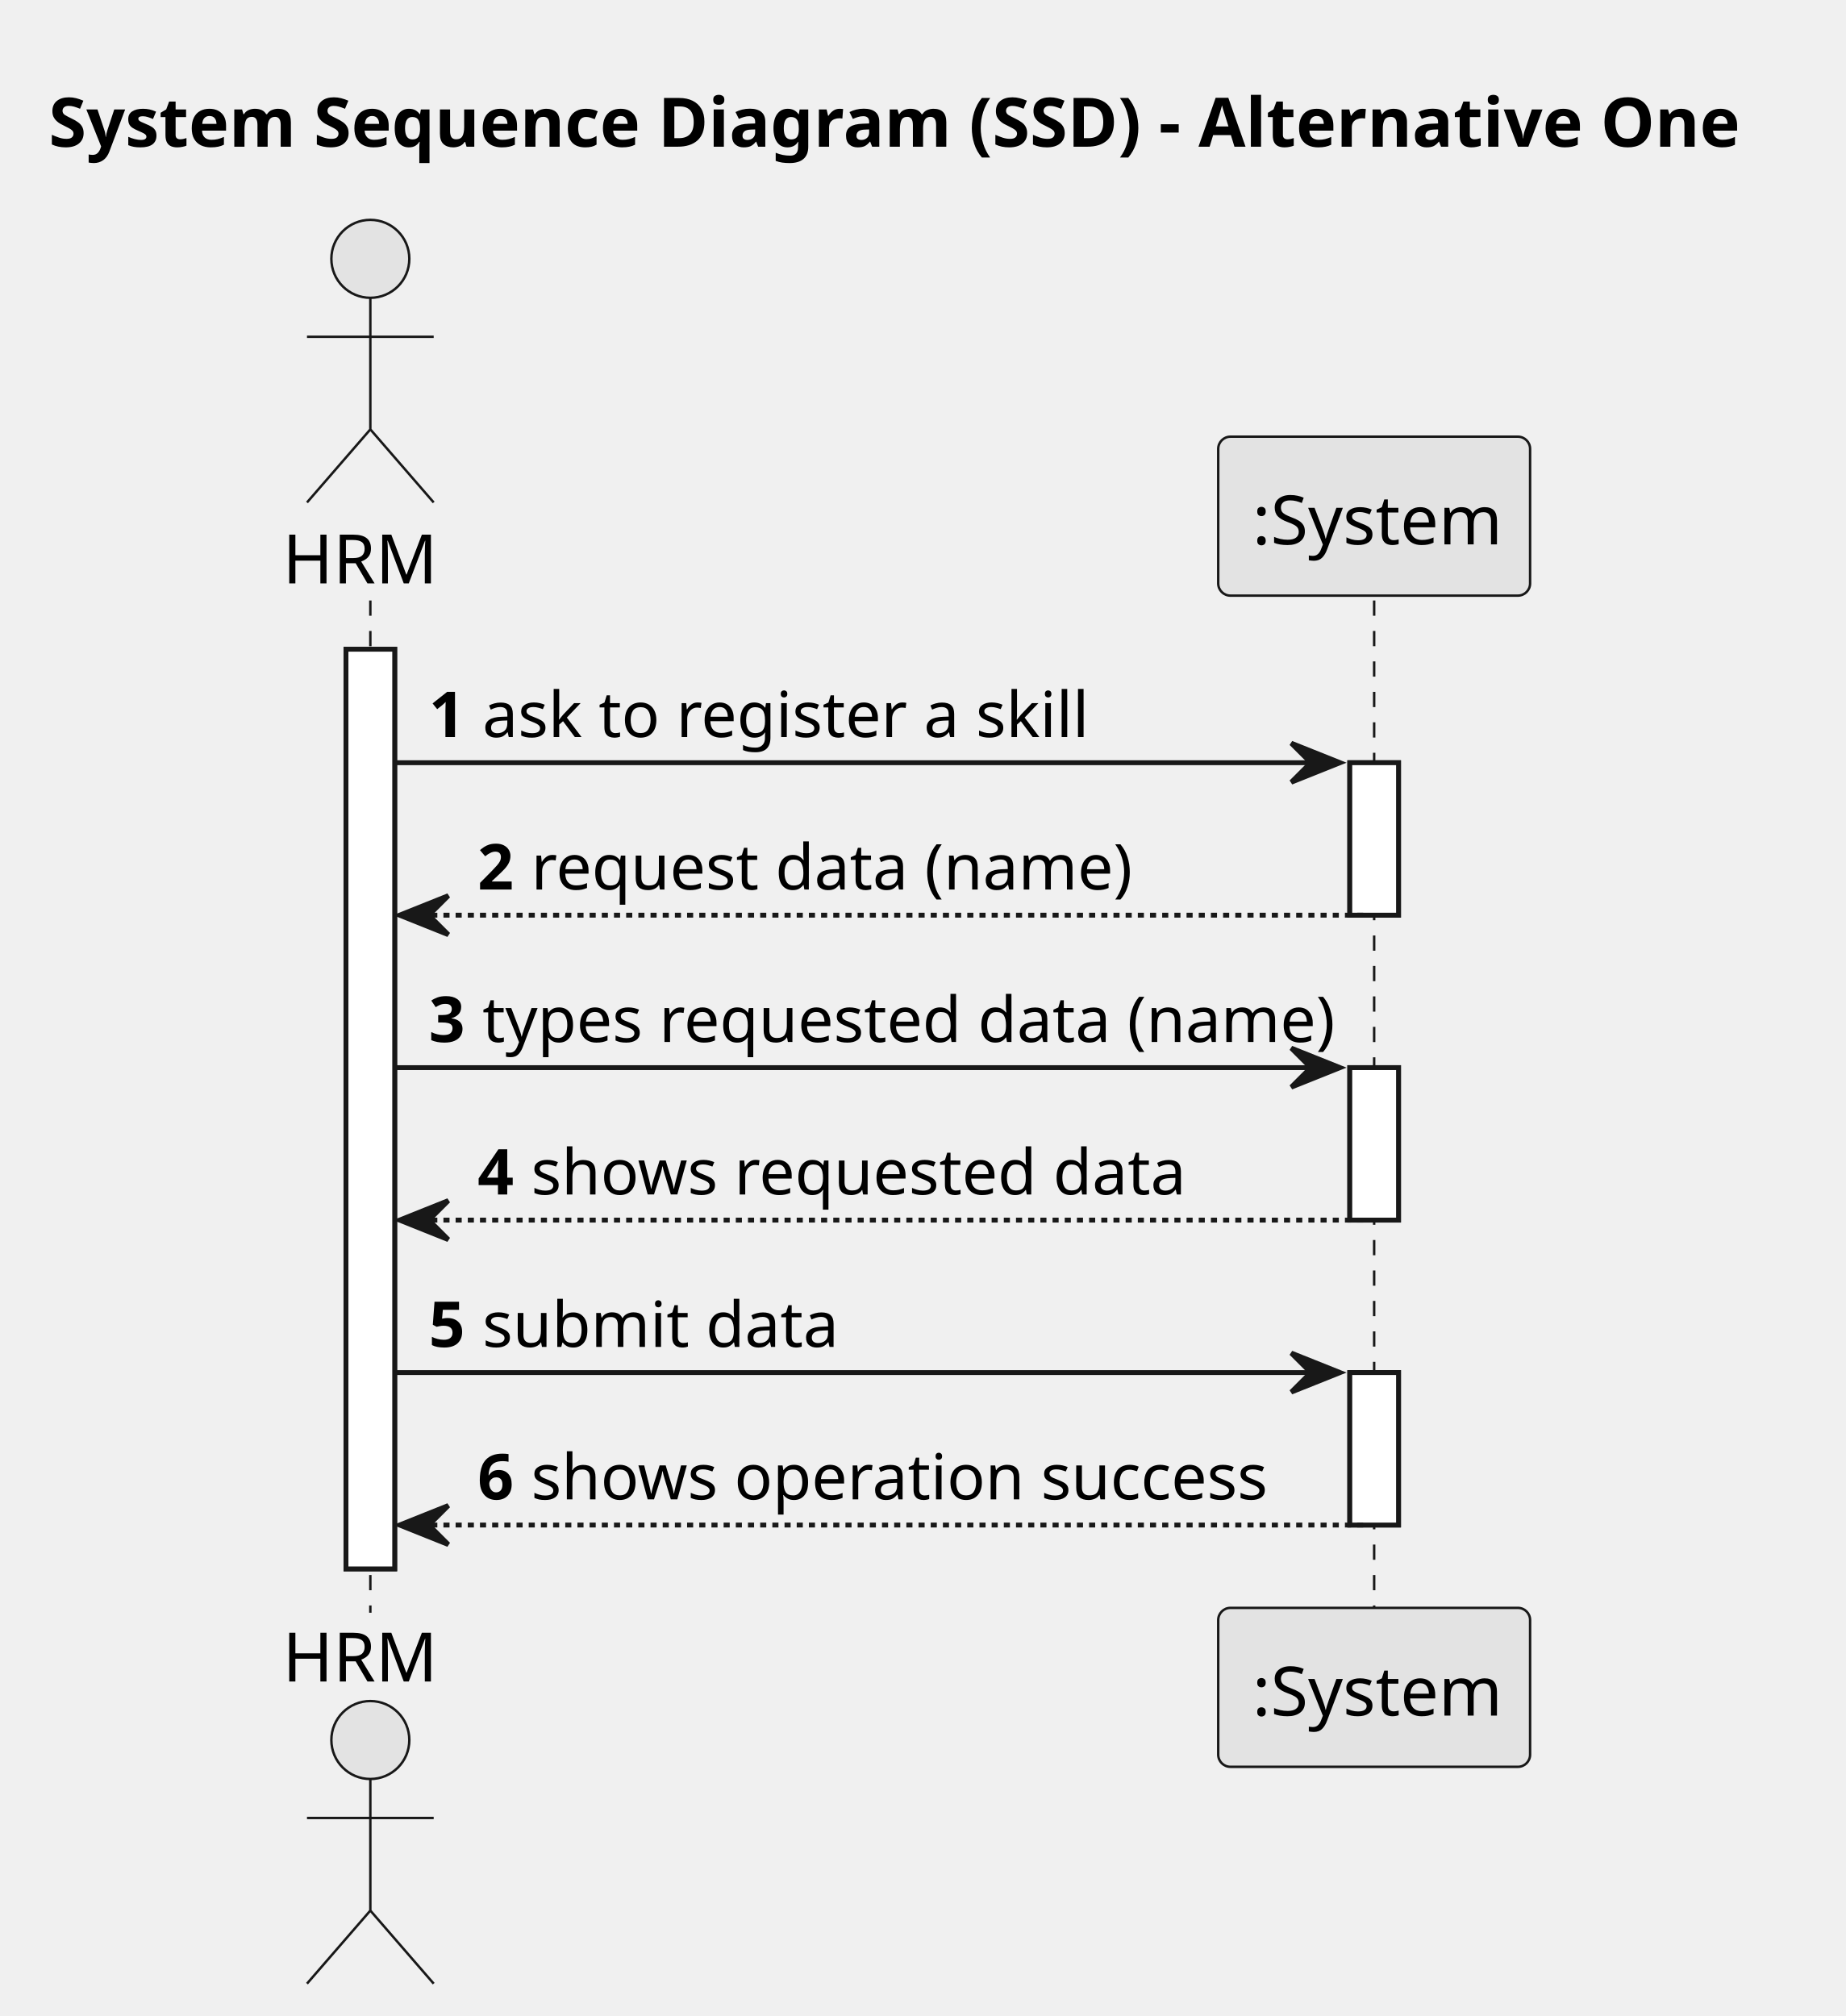
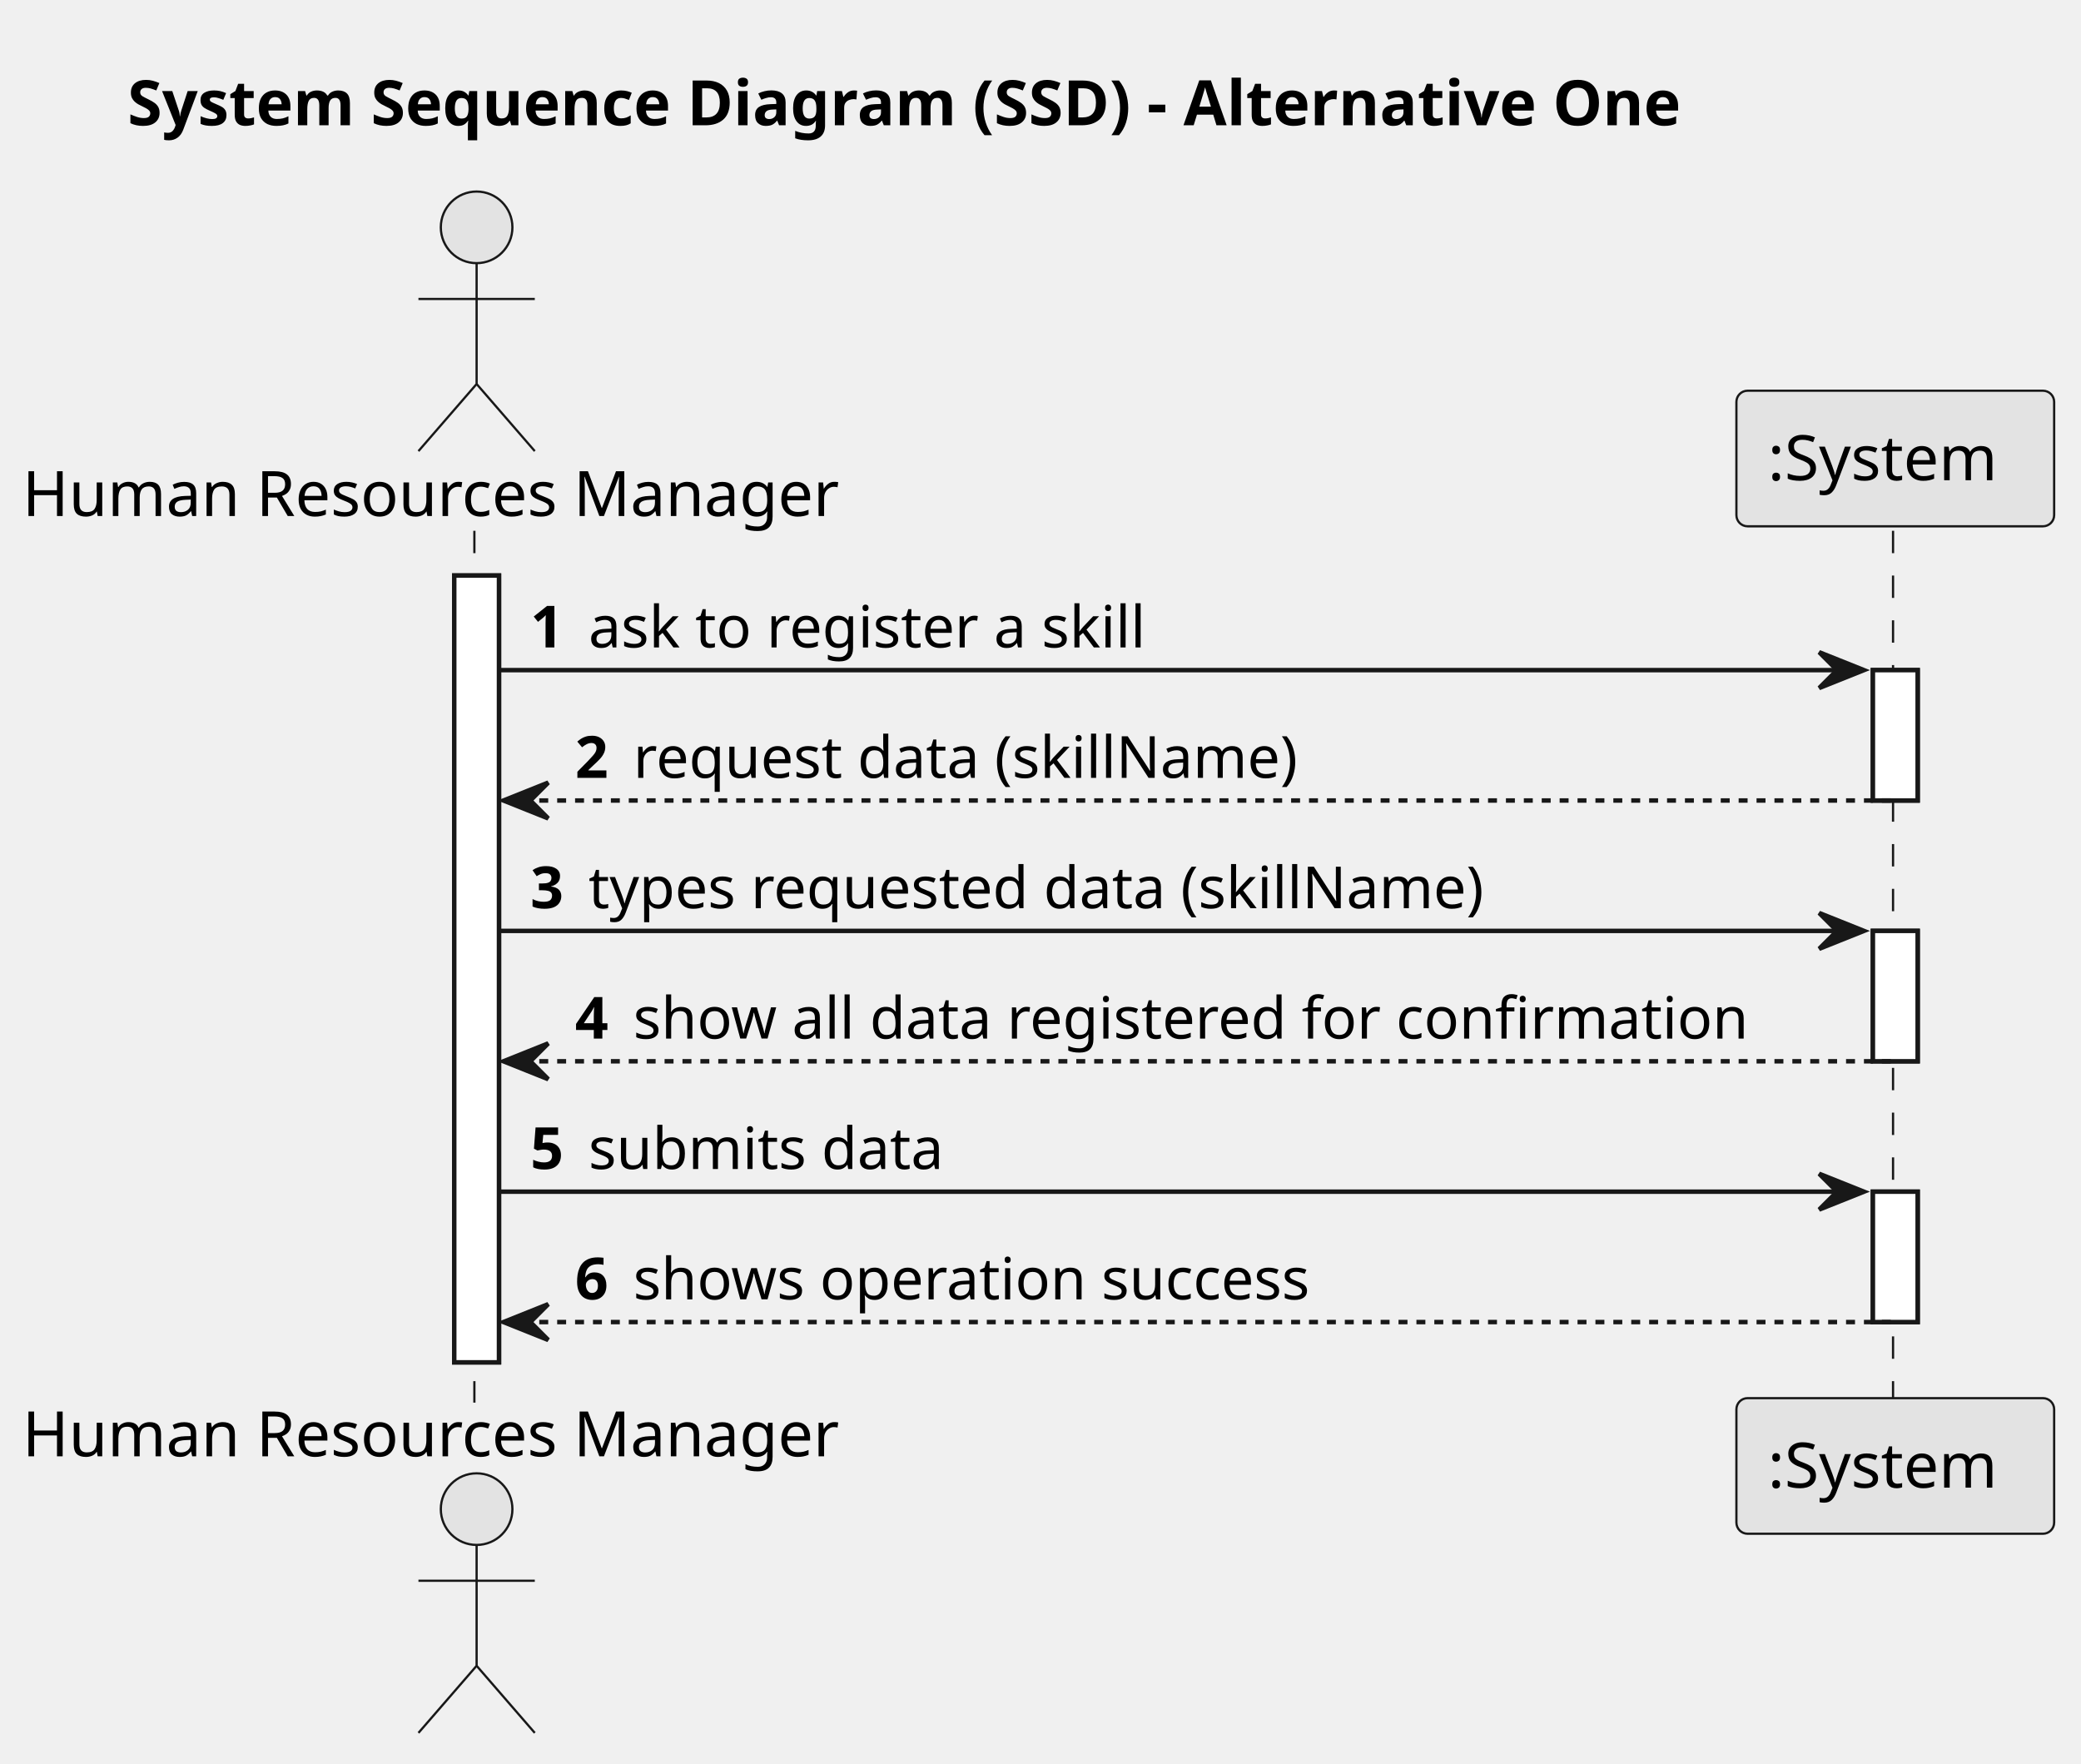
- <svg xmlns="http://www.w3.org/2000/svg" contentStyleType="text/css" height="662.4px" preserveAspectRatio="none" style="width:606px;height:662px;background:#FFFFFF;" version="1.1" viewBox="0 0 606 662" width="606.4px" zoomAndPan="magnify">
+ <svg xmlns="http://www.w3.org/2000/svg" contentStyleType="text/css" height="394px" preserveAspectRatio="none" style="width:465px;height:394px;background:#FFFFFF;" version="1.1" viewBox="0 0 465 394" width="465px" zoomAndPan="magnify">
  <defs />
  <g>
-     <text fill="#000000" font-family="sans-serif" font-size="22.4" font-weight="bold" lengthAdjust="spacing" textLength="561.6" x="16" y="48.172">System Sequence Diagram (SSD) - Alternative One</text>
-     <rect fill="#FFFFFF" height="301.994" style="stroke:#181818;stroke-width:1.6;" width="16" x="113.6" y="213.188" />
-     <rect fill="#FFFFFF" height="50.066" style="stroke:#181818;stroke-width:1.6;" width="16" x="443.2" y="250.453" />
-     <rect fill="#FFFFFF" height="50.066" style="stroke:#181818;stroke-width:1.6;" width="16" x="443.2" y="350.584" />
-     <rect fill="#FFFFFF" height="50.066" style="stroke:#181818;stroke-width:1.6;" width="16" x="443.2" y="450.716" />
-     <line style="stroke:#181818;stroke-width:0.8;stroke-dasharray:5.0,5.0;" x1="121.6" x2="121.6" y1="197.188" y2="529.581" />
-     <line style="stroke:#181818;stroke-width:0.8;stroke-dasharray:5.0,5.0;" x1="451.2" x2="451.2" y1="197.188" y2="529.581" />
-     <text fill="#000000" font-family="sans-serif" font-size="22.4" lengthAdjust="spacing" textLength="48" x="92.8" y="191.566">HRM</text>
-     <ellipse cx="121.6" cy="84.994" fill="#E3E3E3" rx="12.8" ry="12.8" style="stroke:#181818;stroke-width:0.8;" />
-     <path d="M121.6,97.794 L121.6,140.994 M100.8,110.594 L142.4,110.594 M121.6,140.994 L100.8,164.994 M121.6,140.994 L142.4,164.994 " fill="none" style="stroke:#181818;stroke-width:0.8;" />
-     <text fill="#000000" font-family="sans-serif" font-size="22.4" lengthAdjust="spacing" textLength="48" x="92.8" y="552.153">HRM</text>
-     <ellipse cx="121.6" cy="571.375" fill="#E3E3E3" rx="12.8" ry="12.8" style="stroke:#181818;stroke-width:0.8;" />
-     <path d="M121.6,584.175 L121.6,627.375 M100.8,596.975 L142.4,596.975 M121.6,627.375 L100.8,651.375 M121.6,627.375 L142.4,651.375 " fill="none" style="stroke:#181818;stroke-width:0.8;" />
-     <rect fill="#E3E3E3" height="52.194" rx="4" ry="4" style="stroke:#181818;stroke-width:0.8;" width="102.4" x="400" y="143.394" />
-     <text fill="#000000" font-family="sans-serif" font-size="22.4" lengthAdjust="spacing" textLength="80" x="411.2" y="178.766">:System</text>
-     <rect fill="#E3E3E3" height="52.194" rx="4" ry="4" style="stroke:#181818;stroke-width:0.8;" width="102.4" x="400" y="527.981" />
-     <text fill="#000000" font-family="sans-serif" font-size="22.4" lengthAdjust="spacing" textLength="80" x="411.2" y="563.353">:System</text>
-     <rect fill="#FFFFFF" height="301.994" style="stroke:#181818;stroke-width:1.6;" width="16" x="113.6" y="213.188" />
-     <rect fill="#FFFFFF" height="50.066" style="stroke:#181818;stroke-width:1.6;" width="16" x="443.2" y="250.453" />
-     <rect fill="#FFFFFF" height="50.066" style="stroke:#181818;stroke-width:1.6;" width="16" x="443.2" y="350.584" />
-     <rect fill="#FFFFFF" height="50.066" style="stroke:#181818;stroke-width:1.6;" width="16" x="443.2" y="450.716" />
-     <polygon fill="#181818" points="424,244.053,440,250.453,424,256.853,430.4,250.453" style="stroke:#181818;stroke-width:1.6;" />
-     <line style="stroke:#181818;stroke-width:1.6;" x1="129.6" x2="433.6" y1="250.453" y2="250.453" />
-     <text fill="#000000" font-family="sans-serif" font-size="20.8" font-weight="bold" lengthAdjust="spacing" textLength="11.2" x="140.8" y="242.033">1</text>
-     <text fill="#000000" font-family="sans-serif" font-size="20.8" lengthAdjust="spacing" textLength="193.6" x="158.4" y="242.033">ask to register a skill</text>
-     <polygon fill="#181818" points="147.2,294.119,131.2,300.519,147.2,306.919,140.8,300.519" style="stroke:#181818;stroke-width:1.6;" />
-     <line style="stroke:#181818;stroke-width:1.6;stroke-dasharray:2.0,2.0;" x1="137.6" x2="449.6" y1="300.519" y2="300.519" />
-     <text fill="#000000" font-family="sans-serif" font-size="20.8" font-weight="bold" lengthAdjust="spacing" textLength="11.2" x="156.8" y="292.098">2</text>
-     <text fill="#000000" font-family="sans-serif" font-size="20.8" lengthAdjust="spacing" textLength="185.6" x="174.4" y="292.098">request data (name)</text>
-     <polygon fill="#181818" points="424,344.184,440,350.584,424,356.984,430.4,350.584" style="stroke:#181818;stroke-width:1.6;" />
-     <line style="stroke:#181818;stroke-width:1.6;" x1="129.6" x2="433.6" y1="350.584" y2="350.584" />
-     <text fill="#000000" font-family="sans-serif" font-size="20.8" font-weight="bold" lengthAdjust="spacing" textLength="11.2" x="140.8" y="342.164">3</text>
-     <text fill="#000000" font-family="sans-serif" font-size="20.8" lengthAdjust="spacing" textLength="265.6" x="158.4" y="342.164">types requested data (name)</text>
-     <polygon fill="#181818" points="147.2,394.25,131.2,400.65,147.2,407.05,140.8,400.65" style="stroke:#181818;stroke-width:1.6;" />
-     <line style="stroke:#181818;stroke-width:1.6;stroke-dasharray:2.0,2.0;" x1="137.6" x2="449.6" y1="400.65" y2="400.65" />
-     <text fill="#000000" font-family="sans-serif" font-size="20.8" font-weight="bold" lengthAdjust="spacing" textLength="11.2" x="156.8" y="392.23">4</text>
-     <text fill="#000000" font-family="sans-serif" font-size="20.8" lengthAdjust="spacing" textLength="203.2" x="174.4" y="392.23">shows requested data</text>
-     <polygon fill="#181818" points="424,444.316,440,450.716,424,457.116,430.4,450.716" style="stroke:#181818;stroke-width:1.6;" />
-     <line style="stroke:#181818;stroke-width:1.6;" x1="129.6" x2="433.6" y1="450.716" y2="450.716" />
-     <text fill="#000000" font-family="sans-serif" font-size="20.8" font-weight="bold" lengthAdjust="spacing" textLength="11.2" x="140.8" y="442.295">5</text>
-     <text fill="#000000" font-family="sans-serif" font-size="20.8" lengthAdjust="spacing" textLength="108.8" x="158.4" y="442.295">submit data</text>
-     <polygon fill="#181818" points="147.2,494.381,131.2,500.781,147.2,507.181,140.8,500.781" style="stroke:#181818;stroke-width:1.6;" />
-     <line style="stroke:#181818;stroke-width:1.6;stroke-dasharray:2.0,2.0;" x1="137.6" x2="449.6" y1="500.781" y2="500.781" />
-     <text fill="#000000" font-family="sans-serif" font-size="20.8" font-weight="bold" lengthAdjust="spacing" textLength="11.2" x="156.8" y="492.361">6</text>
-     <text fill="#000000" font-family="sans-serif" font-size="20.8" lengthAdjust="spacing" textLength="235.2" x="174.4" y="492.361">shows operation success</text>
+     <text fill="#000000" font-family="sans-serif" font-size="14" font-weight="bold" lengthAdjust="spacing" textLength="406" x="28.5" y="27.995">System Sequence Diagram (SSD) - Alternative One</text>
+     <rect fill="#FFFFFF" height="175.797" style="stroke:#181818;stroke-width:1.0;" width="10" x="101.5" y="128.594" />
+     <rect fill="#FFFFFF" height="29.133" style="stroke:#181818;stroke-width:1.0;" width="10" x="418.5" y="149.727" />
+     <rect fill="#FFFFFF" height="29.133" style="stroke:#181818;stroke-width:1.0;" width="10" x="418.5" y="207.992" />
+     <rect fill="#FFFFFF" height="29.133" style="stroke:#181818;stroke-width:1.0;" width="10" x="418.5" y="266.258" />
+     <line style="stroke:#181818;stroke-width:0.5;stroke-dasharray:5.0,5.0;" x1="106" x2="106" y1="118.594" y2="313.391" />
+     <line style="stroke:#181818;stroke-width:0.5;stroke-dasharray:5.0,5.0;" x1="423" x2="423" y1="118.594" y2="313.391" />
+     <text fill="#000000" font-family="sans-serif" font-size="14" lengthAdjust="spacing" textLength="197" x="5" y="115.292">Human Resources Manager</text>
+     <ellipse cx="106.5" cy="50.797" fill="#E3E3E3" rx="8" ry="8" style="stroke:#181818;stroke-width:0.5;" />
+     <path d="M106.5,58.797 L106.5,85.797 M93.5,66.797 L119.5,66.797 M106.5,85.797 L93.5,100.797 M106.5,85.797 L119.5,100.797 " fill="none" style="stroke:#181818;stroke-width:0.5;" />
+     <text fill="#000000" font-family="sans-serif" font-size="14" lengthAdjust="spacing" textLength="197" x="5" y="325.386">Human Resources Manager</text>
+     <ellipse cx="106.5" cy="337.188" fill="#E3E3E3" rx="8" ry="8" style="stroke:#181818;stroke-width:0.5;" />
+     <path d="M106.5,345.188 L106.5,372.188 M93.5,353.188 L119.5,353.188 M106.5,372.188 L93.5,387.188 M106.5,372.188 L119.5,387.188 " fill="none" style="stroke:#181818;stroke-width:0.5;" />
+     <rect fill="#E3E3E3" height="30.297" rx="2.5" ry="2.5" style="stroke:#181818;stroke-width:0.5;" width="71" x="388" y="87.297" />
+     <text fill="#000000" font-family="sans-serif" font-size="14" lengthAdjust="spacing" textLength="57" x="395" y="107.292">:System</text>
+     <rect fill="#E3E3E3" height="30.297" rx="2.5" ry="2.5" style="stroke:#181818;stroke-width:0.5;" width="71" x="388" y="312.391" />
+     <text fill="#000000" font-family="sans-serif" font-size="14" lengthAdjust="spacing" textLength="57" x="395" y="332.386">:System</text>
+     <rect fill="#FFFFFF" height="175.797" style="stroke:#181818;stroke-width:1.0;" width="10" x="101.5" y="128.594" />
+     <rect fill="#FFFFFF" height="29.133" style="stroke:#181818;stroke-width:1.0;" width="10" x="418.5" y="149.727" />
+     <rect fill="#FFFFFF" height="29.133" style="stroke:#181818;stroke-width:1.0;" width="10" x="418.5" y="207.992" />
+     <rect fill="#FFFFFF" height="29.133" style="stroke:#181818;stroke-width:1.0;" width="10" x="418.5" y="266.258" />
+     <polygon fill="#181818" points="406.5,145.727,416.5,149.727,406.5,153.727,410.5,149.727" style="stroke:#181818;stroke-width:1.0;" />
+     <line style="stroke:#181818;stroke-width:1.0;" x1="111.5" x2="412.5" y1="149.727" y2="149.727" />
+     <text fill="#000000" font-family="sans-serif" font-size="13" font-weight="bold" lengthAdjust="spacing" textLength="9" x="118.5" y="144.661">1</text>
+     <text fill="#000000" font-family="sans-serif" font-size="13" lengthAdjust="spacing" textLength="137" x="131.5" y="144.661">ask to register a skill</text>
+     <polygon fill="#181818" points="122.5,174.859,112.5,178.859,122.5,182.859,118.5,178.859" style="stroke:#181818;stroke-width:1.0;" />
+     <line style="stroke:#181818;stroke-width:1.0;stroke-dasharray:2.0,2.0;" x1="116.5" x2="422.5" y1="178.859" y2="178.859" />
+     <text fill="#000000" font-family="sans-serif" font-size="13" font-weight="bold" lengthAdjust="spacing" textLength="9" x="128.5" y="173.793">2</text>
+     <text fill="#000000" font-family="sans-serif" font-size="13" lengthAdjust="spacing" textLength="162" x="141.5" y="173.793">request data (skillName)</text>
+     <polygon fill="#181818" points="406.5,203.992,416.5,207.992,406.5,211.992,410.5,207.992" style="stroke:#181818;stroke-width:1.0;" />
+     <line style="stroke:#181818;stroke-width:1.0;" x1="111.5" x2="412.5" y1="207.992" y2="207.992" />
+     <text fill="#000000" font-family="sans-serif" font-size="13" font-weight="bold" lengthAdjust="spacing" textLength="9" x="118.5" y="202.926">3</text>
+     <text fill="#000000" font-family="sans-serif" font-size="13" lengthAdjust="spacing" textLength="218" x="131.5" y="202.926">types requested data (skillName)</text>
+     <polygon fill="#181818" points="122.5,233.125,112.5,237.125,122.5,241.125,118.5,237.125" style="stroke:#181818;stroke-width:1.0;" />
+     <line style="stroke:#181818;stroke-width:1.0;stroke-dasharray:2.0,2.0;" x1="116.5" x2="422.5" y1="237.125" y2="237.125" />
+     <text fill="#000000" font-family="sans-serif" font-size="13" font-weight="bold" lengthAdjust="spacing" textLength="9" x="128.5" y="232.059">4</text>
+     <text fill="#000000" font-family="sans-serif" font-size="13" lengthAdjust="spacing" textLength="270" x="141.5" y="232.059">show all data registered  for confirmation</text>
+     <polygon fill="#181818" points="406.5,262.258,416.5,266.258,406.5,270.258,410.5,266.258" style="stroke:#181818;stroke-width:1.0;" />
+     <line style="stroke:#181818;stroke-width:1.0;" x1="111.5" x2="412.5" y1="266.258" y2="266.258" />
+     <text fill="#000000" font-family="sans-serif" font-size="13" font-weight="bold" lengthAdjust="spacing" textLength="9" x="118.5" y="261.192">5</text>
+     <text fill="#000000" font-family="sans-serif" font-size="13" lengthAdjust="spacing" textLength="85" x="131.5" y="261.192">submits data</text>
+     <polygon fill="#181818" points="122.5,291.391,112.5,295.391,122.5,299.391,118.5,295.391" style="stroke:#181818;stroke-width:1.0;" />
+     <line style="stroke:#181818;stroke-width:1.0;stroke-dasharray:2.0,2.0;" x1="116.5" x2="422.5" y1="295.391" y2="295.391" />
+     <text fill="#000000" font-family="sans-serif" font-size="13" font-weight="bold" lengthAdjust="spacing" textLength="9" x="128.5" y="290.325">6</text>
+     <text fill="#000000" font-family="sans-serif" font-size="13" lengthAdjust="spacing" textLength="162" x="141.5" y="290.325">shows operation success</text>
  </g>
</svg>
